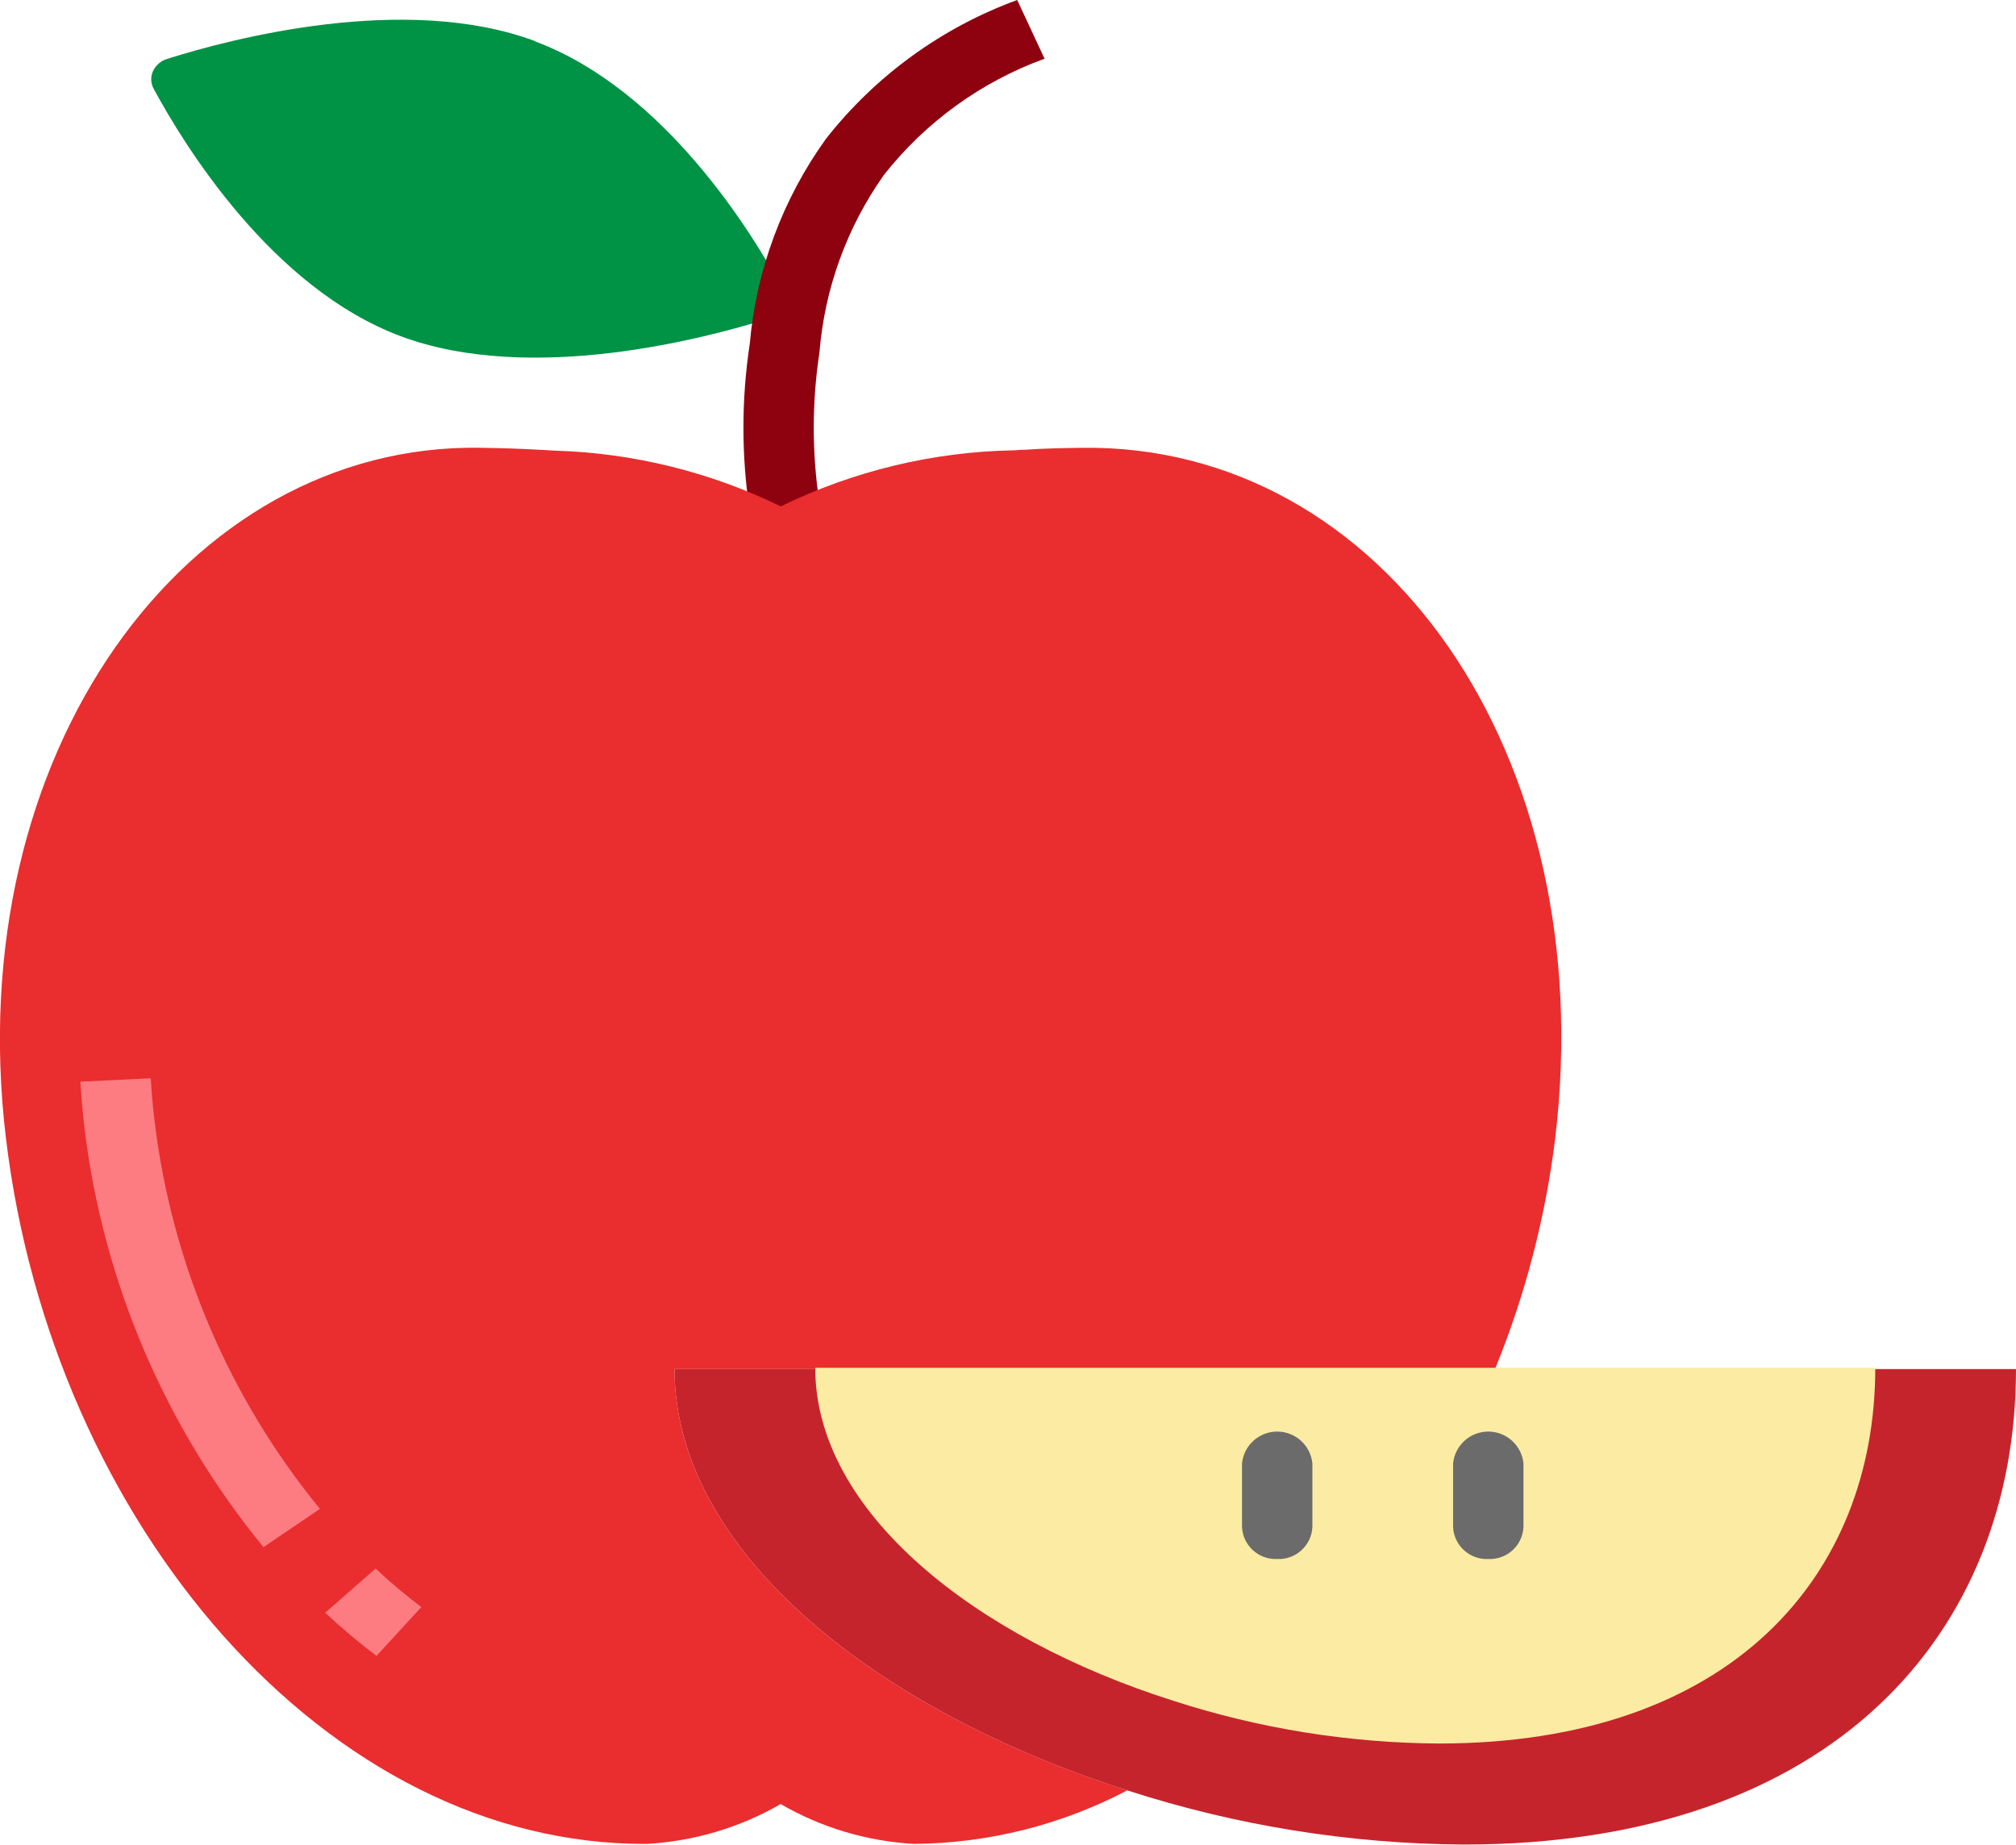
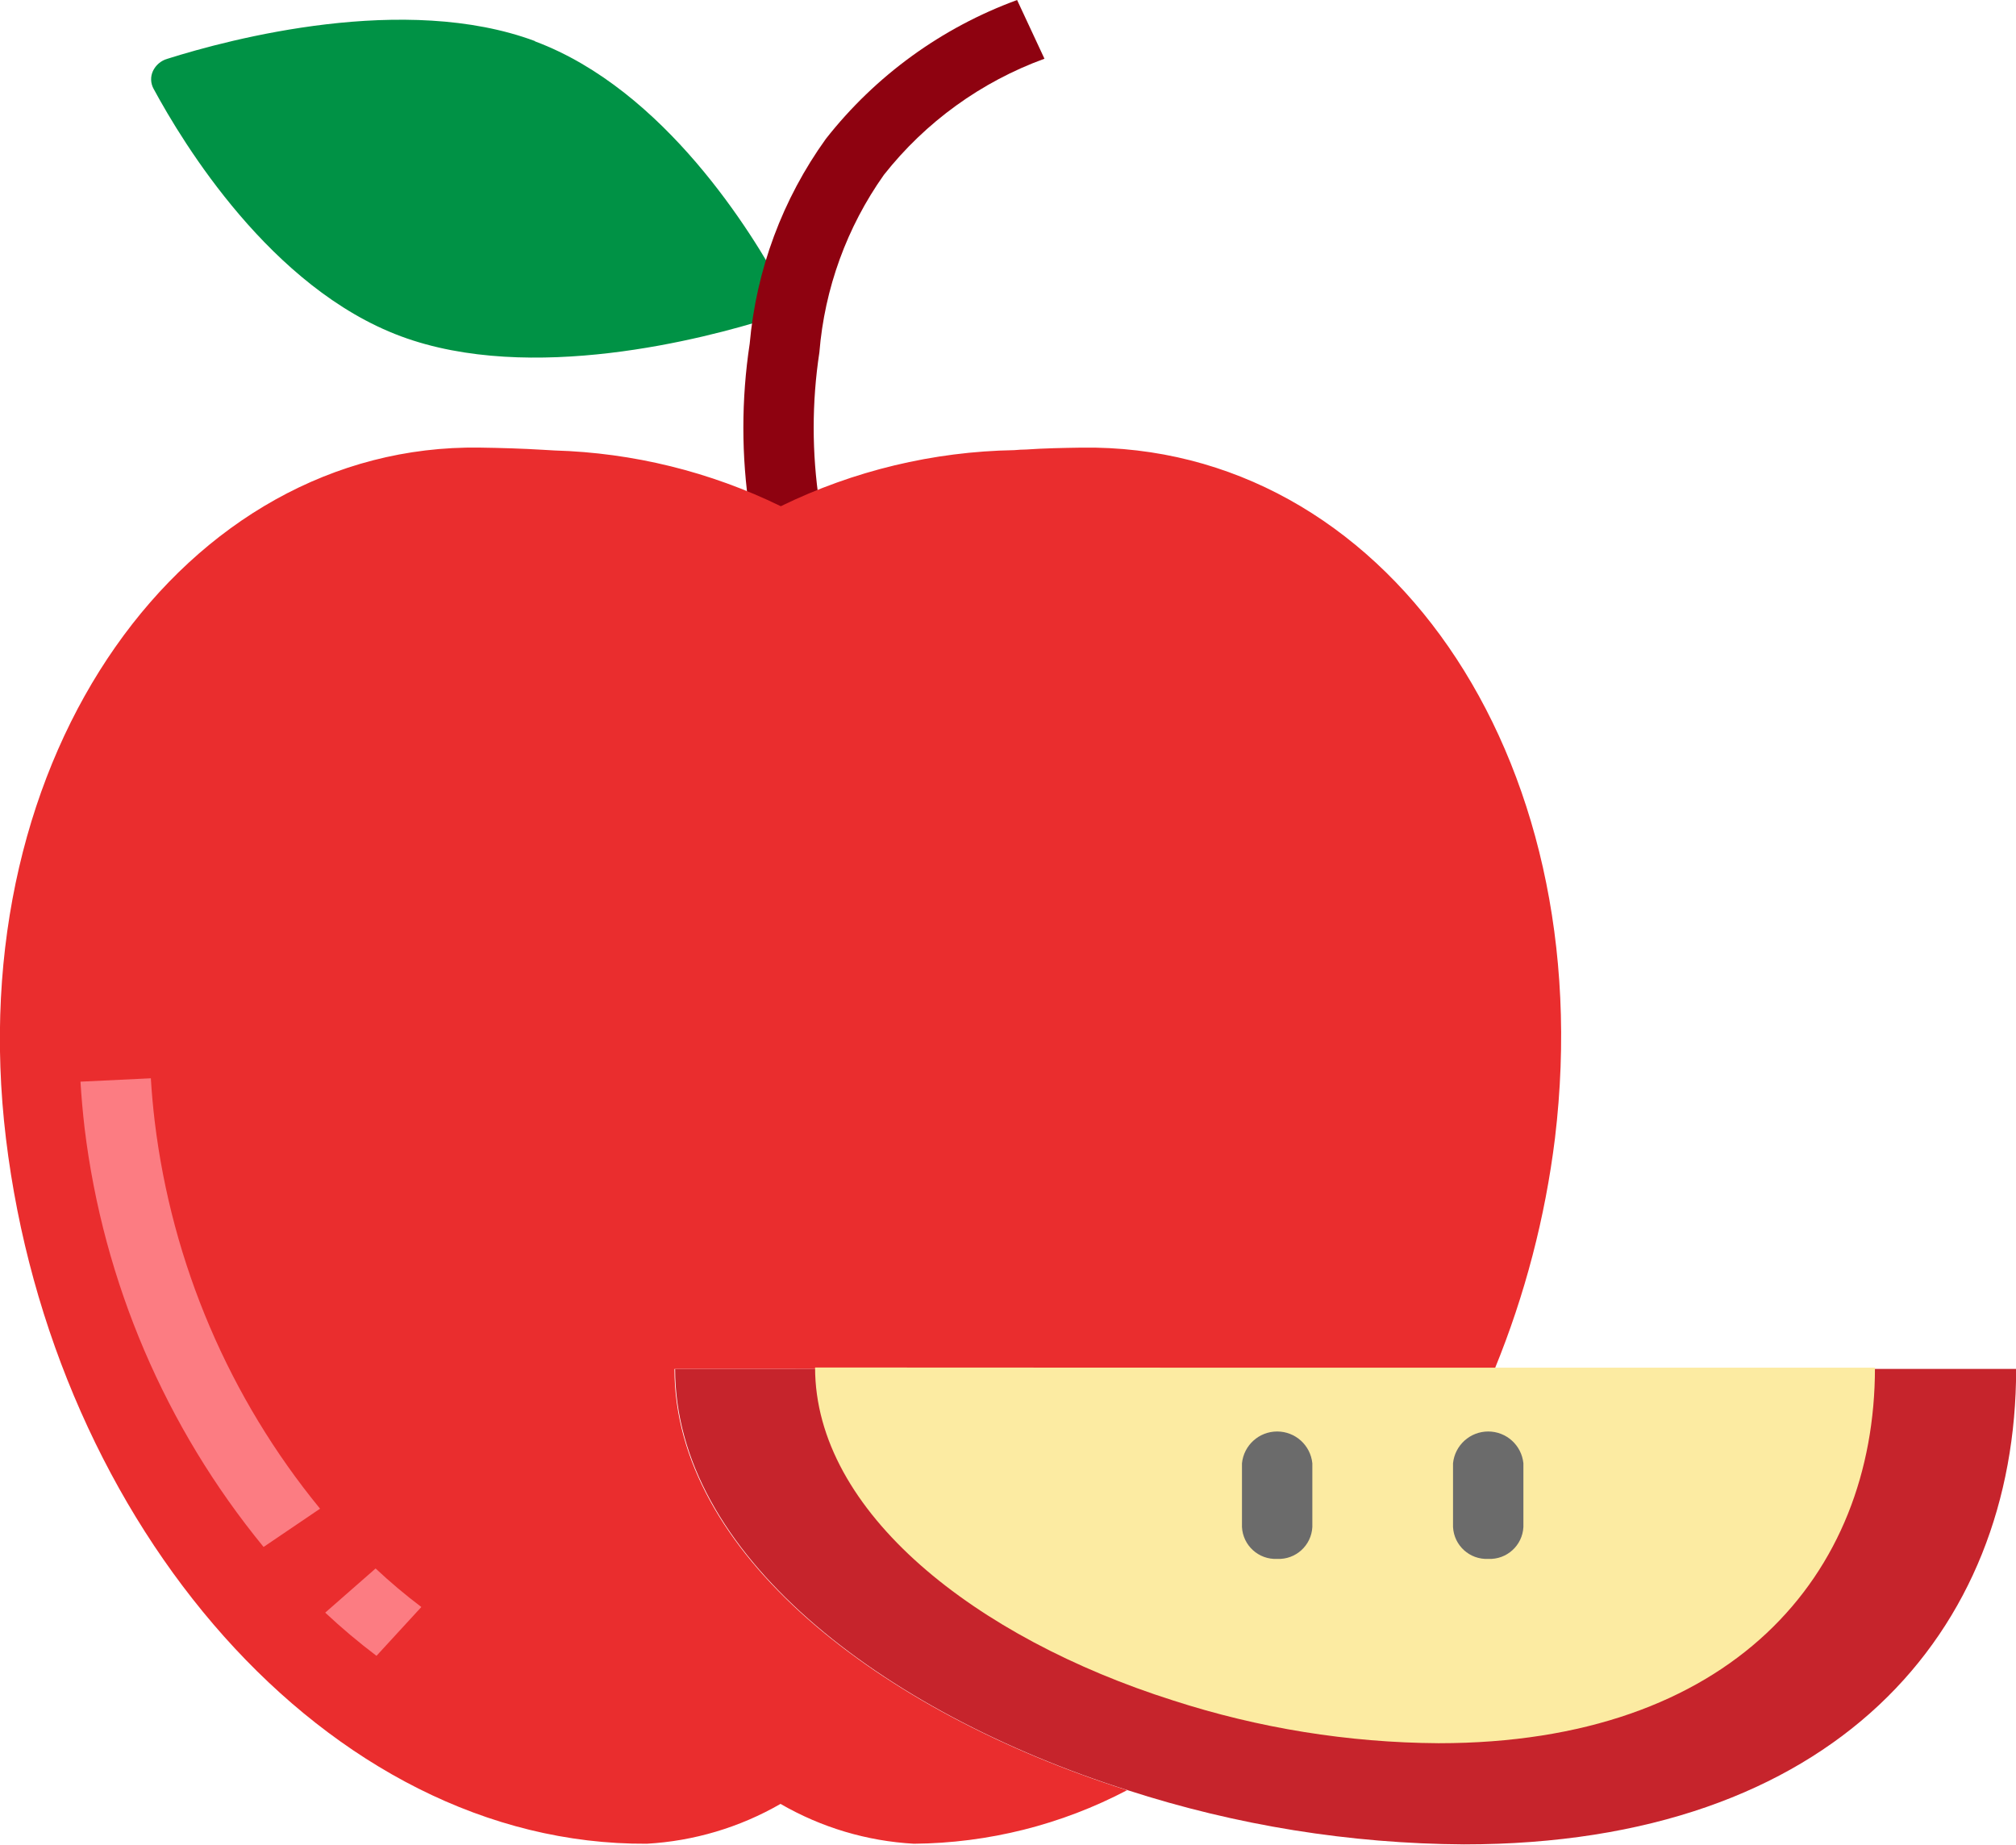
- <svg xmlns="http://www.w3.org/2000/svg" width="68.003" height="62.221" viewBox="0 0 68.003 62.221">
+ <svg xmlns="http://www.w3.org/2000/svg" viewBox="0 0 68.01 62.22">
  <defs>
    <style>.a{fill:#009245;}.b{fill:#8e0210;}.c{fill:#ea2d2e;}.d{fill:#fc7c82;}.e{fill:#c6242c;}.f{fill:#fceba2;}.g{fill:#6b6b6b;}</style>
  </defs>
-   <g transform="translate(-3.698 -3.079)">
-     <path class="a" d="M20.942,4.427c4.38,1.635,7.344,6.492,8.34,8.34a.661.661,0,0,1,.023.6.77.77,0,0,1-.479.409c-2.146.675-8.026,2.231-12.406.6S9.077,7.875,8.079,6.027a.663.663,0,0,1-.021-.6.772.772,0,0,1,.478-.409c2.146-.678,8.026-2.231,12.406-.6Z" transform="translate(0.803 0.047)" />
-     <path class="b" d="M25.043,20.339a18.894,18.894,0,0,1,0-5.666,13.943,13.943,0,0,1,2.57-6.911,14.558,14.558,0,0,1,6.451-4.683l.923,1.98a12.229,12.229,0,0,0-5.416,3.917,12.048,12.048,0,0,0-2.177,5.988,16.906,16.906,0,0,0,0,5.085Z" transform="translate(3.946)" />
-     <path class="c" d="M36.122,48.208H26.45c0,6.181,6.871,11.545,15.273,14.211a15.737,15.737,0,0,1-7.192,1.806,10.1,10.1,0,0,1-4.5-1.344,10.19,10.19,0,0,1-4.51,1.344C14.737,64.289,5.469,53.443,3.9,40.436S9.99,16.99,19.876,17.13c.724.011,1.448.032,2.148.075.131.011.249.011.38.022a18.617,18.617,0,0,1,7.631,1.881,18.676,18.676,0,0,1,7.88-1.892c.131-.011.261-.021.392-.021.617-.043,1.234-.054,1.875-.064,10.159-.14,17.528,10.3,15.974,23.305a30.382,30.382,0,0,1-2.029,7.772H43.2" transform="translate(0 1.053)" />
-     <path class="d" d="M14.672,55.247a21.591,21.591,0,0,1-1.73-1.457l1.7-1.49a19.089,19.089,0,0,0,1.543,1.3Z" transform="translate(1.726 3.69)" />
-     <path class="d" d="M12.159,52.731A27.517,27.517,0,0,1,6.122,38.606q-.093-.8-.14-1.577l2.374-.114q.043.723.131,1.46A25.454,25.454,0,0,0,14.064,51.44Z" transform="translate(0.427 2.537)" />
-     <path class="e" d="M39.615,46.04H68.121c0,8.858-6.135,16.039-18.632,16.039a37.6,37.6,0,0,1-11.345-1.827c-8.4-2.666-15.273-8.03-15.273-14.211Z" transform="translate(3.58 3.221)" />
-     <path class="f" d="M38.873,46H62.627c0,7-4.848,12.674-14.723,12.674a29.687,29.687,0,0,1-8.965-1.445C32.3,55.123,26.87,50.885,26.87,46Z" transform="translate(4.327 3.218)" />
-     <g transform="translate(45.593 51.368)">
-       <path class="g" d="M40.187,52.3A1.135,1.135,0,0,1,39,51.225v-2.15a1.193,1.193,0,0,1,2.374,0v2.15A1.135,1.135,0,0,1,40.187,52.3Z" transform="translate(-39 -48)" />
-       <path class="g" d="M46.187,52.3A1.135,1.135,0,0,1,45,51.225v-2.15a1.193,1.193,0,0,1,2.374,0v2.15A1.135,1.135,0,0,1,46.187,52.3Z" transform="translate(-37.88 -48)" />
+   <g transform="translate(-3.695 -3.079)">
+     <path class="a" transform="translate(.803 .047)" d="m20.94 4.427c4.38 1.635 7.344 6.492 8.34 8.34a0.661 0.661 0 0 1 0.023 0.6 0.77 0.77 0 0 1-0.479 0.409c-2.146 0.675-8.026 2.231-12.41 0.6s-7.343-6.501-8.341-8.349a0.663 0.663 0 0 1-0.021-0.6 0.772 0.772 0 0 1 0.478-0.409c2.146-0.678 8.026-2.231 12.41-0.6z" />
+     <path class="b" transform="translate(3.946)" d="m25.04 20.34a18.89 18.89 0 0 1 0-5.666 13.94 13.94 0 0 1 2.57-6.911 14.56 14.56 0 0 1 6.451-4.683l0.923 1.98a12.23 12.23 0 0 0-5.416 3.917 12.05 12.05 0 0 0-2.177 5.988 16.91 16.91 0 0 0 0 5.085z" />
+     <path class="c" transform="translate(0,1.053)" d="m36.12 48.21h-9.672c0 6.181 6.871 11.54 15.27 14.21a15.74 15.74 0 0 1-7.192 1.806 10.1 10.1 0 0 1-4.5-1.344 10.19 10.19 0 0 1-4.51 1.344c-10.78 0.064-20.05-10.78-21.62-23.79s6.09-23.45 15.98-23.31c0.724 0.011 1.448 0.032 2.148 0.075 0.131 0.011 0.249 0.011 0.38 0.022a18.62 18.62 0 0 1 7.631 1.881 18.68 18.68 0 0 1 7.88-1.892c0.131-0.011 0.261-0.021 0.392-0.021 0.617-0.043 1.234-0.054 1.875-0.064 10.16-0.14 17.53 10.3 15.97 23.3a30.38 30.38 0 0 1-2.029 7.772h-10.93" />
+     <path class="d" transform="translate(1.726,3.69)" d="m14.67 55.25a21.59 21.59 0 0 1-1.73-1.457l1.7-1.49a19.09 19.09 0 0 0 1.543 1.3z" />
+     <path class="d" transform="translate(.427 2.537)" d="m12.16 52.73a27.52 27.52 0 0 1-6.037-14.12q-0.093-0.8-0.14-1.577l2.374-0.114q0.043 0.723 0.131 1.46a25.45 25.45 0 0 0 5.577 13.06z" />
+     <path class="e" transform="translate(3.58,3.221)" d="m39.62 46.04h28.51c0 8.858-6.135 16.04-18.63 16.04a37.6 37.6 0 0 1-11.34-1.827c-8.4-2.666-15.27-8.03-15.27-14.21z" />
+     <path class="f" transform="translate(4.327,3.218)" d="m38.87 46h23.75c0 7-4.848 12.67-14.72 12.67a29.69 29.69 0 0 1-8.965-1.445c-6.639-2.106-12.07-6.344-12.07-11.23z" />
+     <g transform="translate(45.59 51.37)">
+       <path class="g" transform="translate(-39,-48)" d="m40.19 52.3a1.135 1.135 0 0 1-1.187-1.075v-2.15a1.193 1.193 0 0 1 2.374 0v2.15a1.135 1.135 0 0 1-1.187 1.075z" />
+       <path class="g" transform="translate(-37.88,-48)" d="m46.19 52.3a1.135 1.135 0 0 1-1.187-1.075v-2.15a1.193 1.193 0 0 1 2.374 0v2.15a1.135 1.135 0 0 1-1.187 1.075z" />
    </g>
  </g>
</svg>
